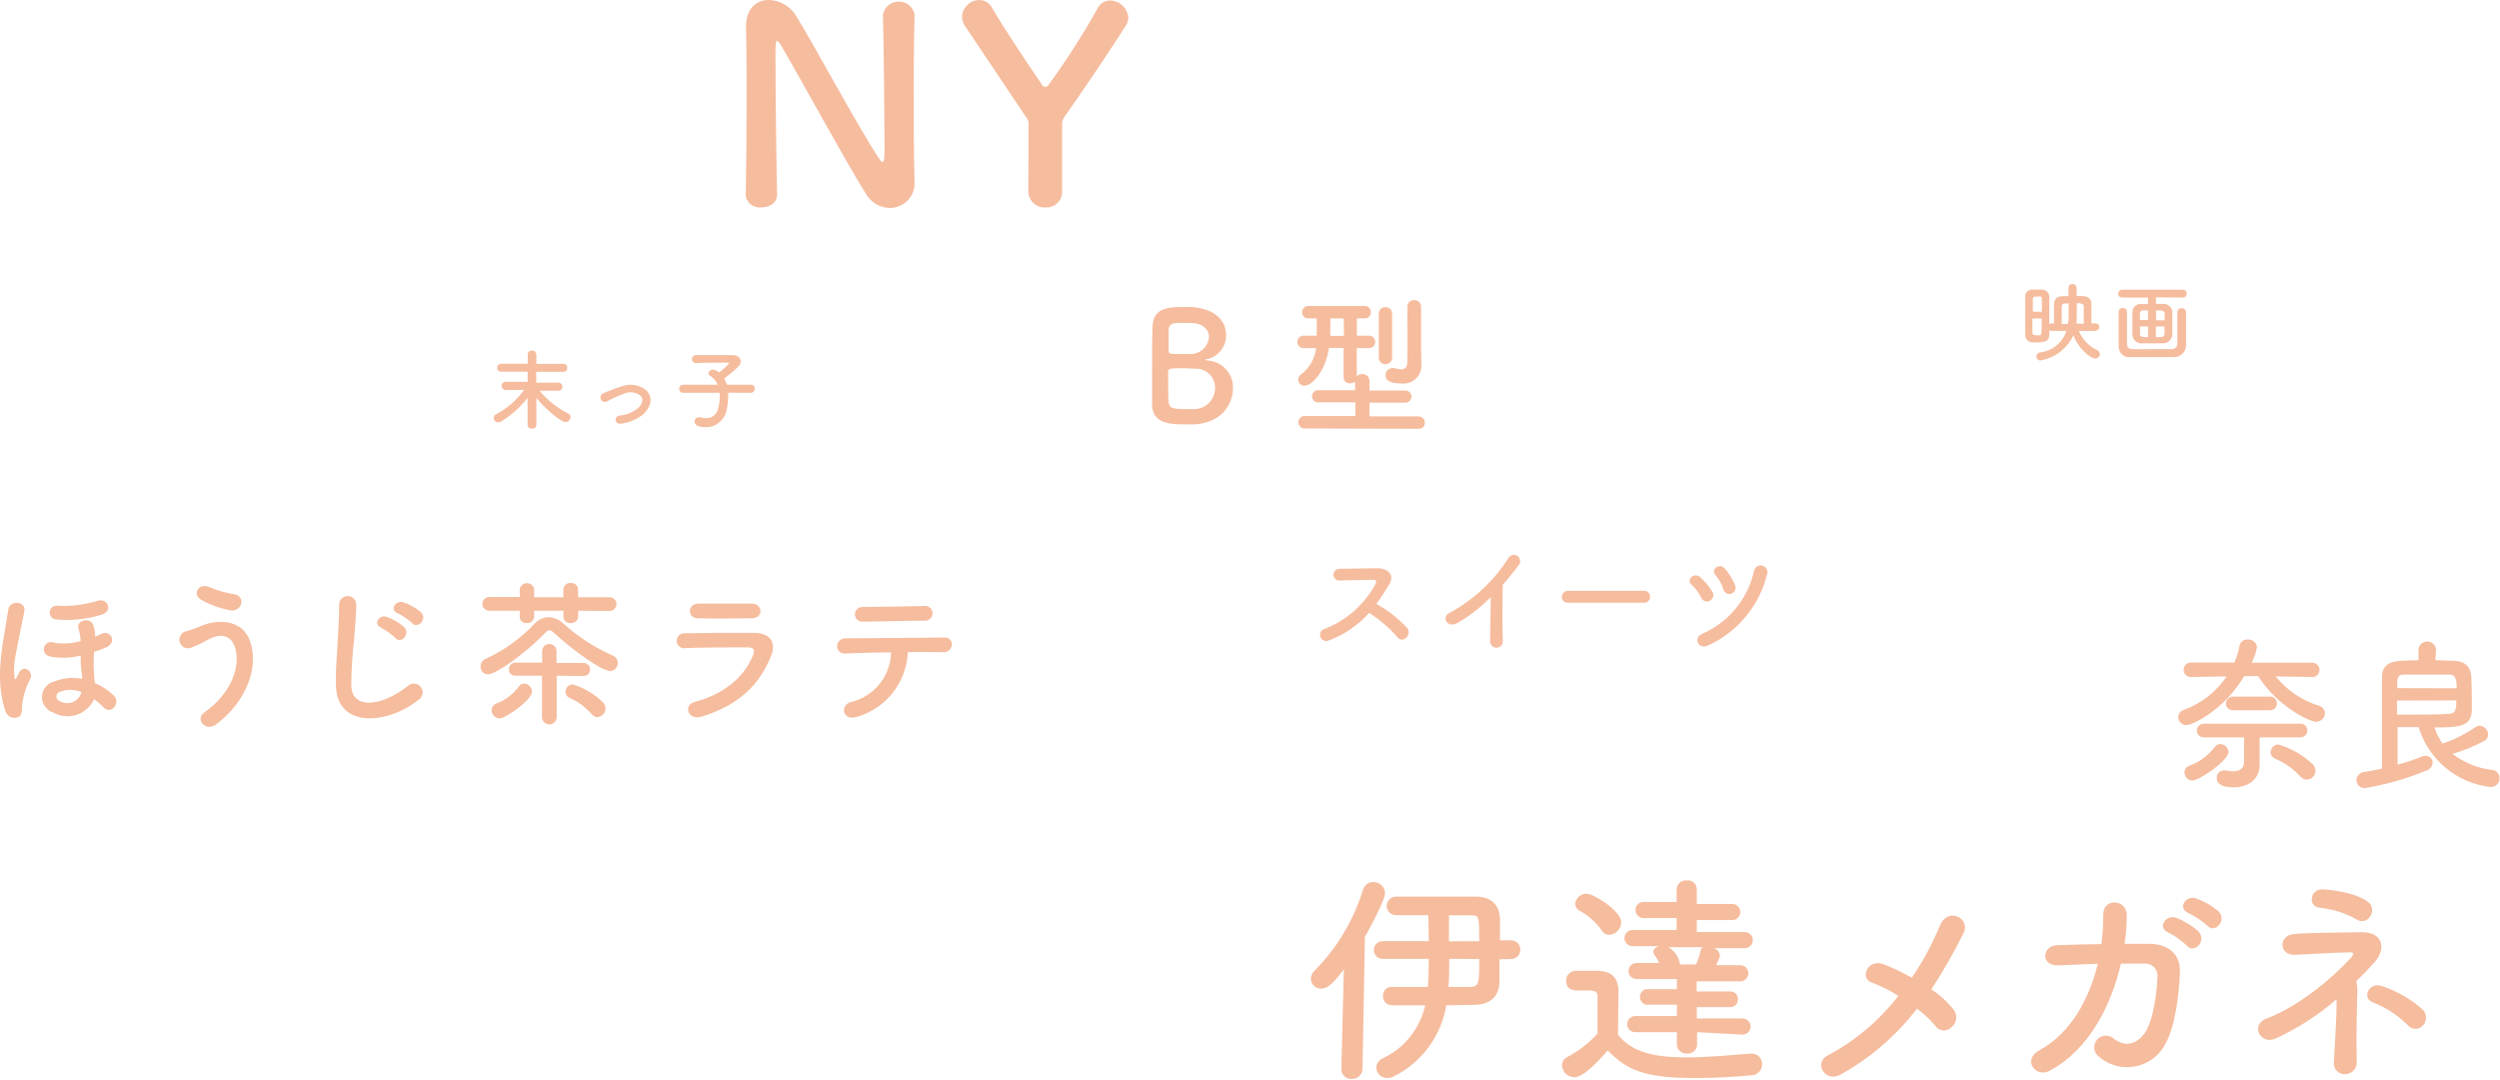
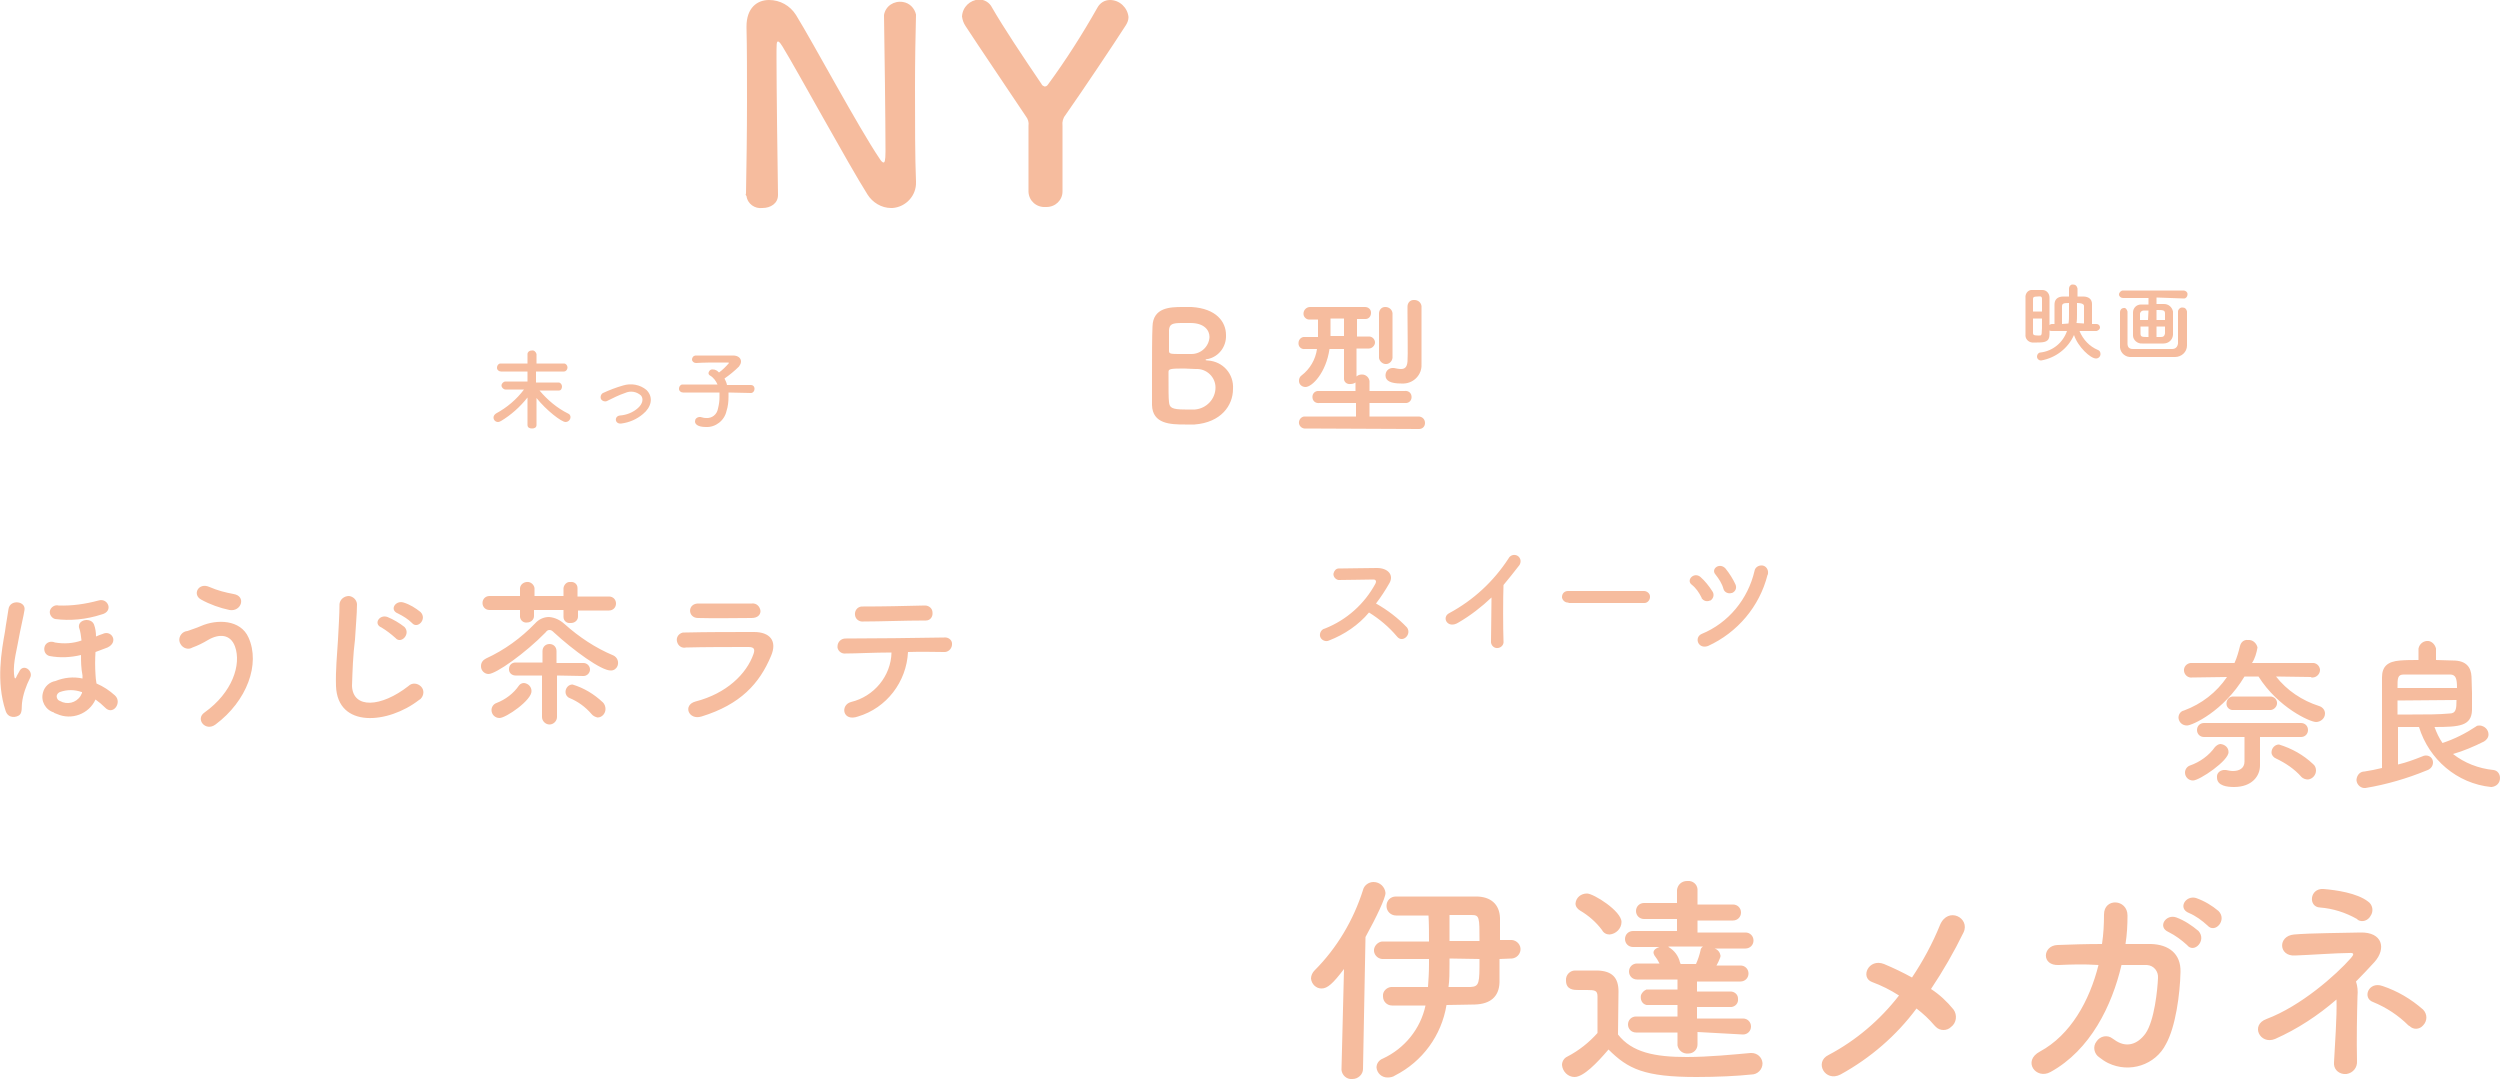
- <svg xmlns="http://www.w3.org/2000/svg" viewBox="0 0 309.75 133.78">
-   <path d="M164.72 79.35a.77.77 0 1 1-.48-1.45 12.13 12.13 0 0 0 6.27-5.57c.13-.25.07-.49-.25-.49-.95 0-3 .06-4.33.09a.73.73 0 0 1 0-1.45c1.1 0 3.29-.07 4.8-.07 1.35 0 2.11.85 1.53 1.87a25.18 25.18 0 0 1-1.66 2.54 15.36 15.36 0 0 1 3.83 3c.6.84-.53 2-1.23 1.12a15.67 15.67 0 0 0-3.5-3 12.57 12.57 0 0 1-4.98 3.41zm16.05-2.22c-1.37.84-2.15-.68-1.13-1.18a19.77 19.77 0 0 0 7.3-6.76.78.78 0 1 1 1.33.8c-.68.89-1.32 1.7-2 2.45-.05 1.52-.08 5.44 0 6.94a.79.79 0 1 1-1.57 0c0-1.19.07-3.63.09-5.38a21.67 21.67 0 0 1-4.02 3.13zm13.6-2.45a.72.72 0 0 1-.79-.72.76.76 0 0 1 .79-.76h9.39a.73.73 0 0 1 .77.75.72.72 0 0 1-.77.73zm16.5-.63a5.29 5.29 0 0 0-1.21-1.61c-.69-.58.3-1.63 1.11-.9a7.79 7.79 0 0 1 1.48 1.78.79.79 0 0 1-.3 1.11.76.76 0 0 1-1.08-.38zm0 4.53a11.09 11.09 0 0 0 6.54-7.83.84.84 0 1 1 1.61.45 13.2 13.2 0 0 1-7.35 8.8c-1.25.5-1.74-1-.77-1.42zm2.74-5.58a5.3 5.3 0 0 0-1-1.78c-.6-.67.52-1.57 1.22-.73a7.52 7.52 0 0 1 1.23 2 .8.8 0 0 1-.45 1.07.77.77 0 0 1-1-.56zM.66 88.08c-1.19-3.57-.49-7.35-.09-9.77.15-1 .31-1.84.46-2.79.2-1.24 2.17-1 2 .13-.14.8-.37 1.76-.55 2.72-.39 2.17-.86 3.73-.72 5.22.06.58.12.8.37.21a3 3 0 0 0 .23-.43c.51-1.15 1.88-.15 1.39.73a9.26 9.26 0 0 0-1 3.1c-.06.39.07 1.16-.28 1.51S1 89.12.66 88.08zm6 .22a2 2 0 0 1 .16-3.89 5.66 5.66 0 0 1 3.36-.29 2.73 2.73 0 0 0 0-.38C10 82.73 10 82 10 81.22a8.46 8.46 0 0 1-3.89.1.9.9 0 1 1 .62-1.68 7.42 7.42 0 0 0 3.27-.22 7.43 7.43 0 0 0-.3-1.64c-.17-1 1.51-1.29 1.84-.37a3.38 3.38 0 0 1 .24 1.47c.29-.12.56-.22.78-.34 1.09-.54 2.07 1 .6 1.67a14.92 14.92 0 0 1-1.5.56 16.45 16.45 0 0 0 0 2.78c0 .33.08.72.11 1.09a8 8 0 0 1 2.31 1.51c.94.88-.27 2.52-1.27 1.48a7.58 7.58 0 0 0-1.15-1 3.62 3.62 0 0 1-5.04 1.67zm.14-11.57a.86.86 0 1 1 .45-1.66 15 15 0 0 0 4.93-.65c1.17-.35 1.89 1.35.35 1.76a14.53 14.53 0 0 1-5.77.55zm3.27 9a3.65 3.65 0 0 0-2.68 0 .6.6 0 0 0 0 1.13 1.83 1.83 0 0 0 2.68-1zm15.25 2.55c3.49-2.46 4.57-5.92 3.77-8.19-.55-1.53-2-1.6-3.36-.8a13.15 13.15 0 0 1-1.9.9 1.07 1.07 0 1 1-.61-2c.51-.17 1.14-.39 1.68-.62 2-.88 4.87-.8 5.91 1.44 1.5 3.27-.16 7.9-4.07 10.78-1.29.91-2.58-.69-1.42-1.51zm-.42-14c-1.11-.62-.29-2.15 1.08-1.52a13.34 13.34 0 0 0 3 .86c1.6.27 1 2.25-.49 2a12.41 12.41 0 0 1-3.59-1.32zM41.64 85c-.08-2 .14-3.71.23-5.78.06-1.27.2-3.19.16-4.4a1.07 1.07 0 0 1 2.13 0c0 1.23-.17 3.09-.27 4.4a52.87 52.87 0 0 0-.35 5.78c.11 2.85 3.59 2.65 7 0a1.09 1.09 0 1 1 1.35 1.7c-3.82 3.05-10.07 3.61-10.25-1.7zm5.61-7.23c-1.08-.45-.23-1.7.74-1.33a7.35 7.35 0 0 1 2.11 1.25c.82.88-.41 2.17-1.11 1.35a7.22 7.22 0 0 0-1.74-1.24zM49.32 76c-1.09-.41-.29-1.7.71-1.36a6.75 6.75 0 0 1 2.13 1.19c.86.84-.36 2.17-1.08 1.37a7.21 7.21 0 0 0-1.76-1.2zm19.34 2.41c-.24-.22-.39-.31-.57-.31s-.31.09-.51.31c-2.46 2.56-6.12 5.14-7.07 5.14a.93.93 0 0 1-.94-1 1 1 0 0 1 .64-.92 19.83 19.83 0 0 0 6.06-4.36 2.38 2.38 0 0 1 1.73-.8 3 3 0 0 1 1.9.84 22.23 22.23 0 0 0 6.1 3.93 1 1 0 0 1-.34 1.9c-1.1 0-4.66-2.58-7-4.73zm3-2.74v.72a.85.85 0 0 1-.92.81.81.81 0 0 1-.9-.75v-.78h-3.63v.72a.85.85 0 0 1-.91.81.79.79 0 0 1-.88-.75v-.78h-3.78a.85.85 0 1 1 0-1.7h3.78V73a.91.91 0 0 1 1.79 0v1h3.62v-1a.83.83 0 0 1 .92-.76.81.81 0 0 1 .9.76v1h3.91a.85.85 0 1 1 0 1.7zM61.93 89a1 1 0 0 1-1-1 .91.91 0 0 1 .62-.84 6.15 6.15 0 0 0 2.8-2.15.75.75 0 0 1 .65-.31 1 1 0 0 1 .94 1c0 1.02-3.24 3.3-4.01 3.3zM69 83.72v5.13a.91.91 0 0 1-1.82 0v-5.13H63.9a.77.77 0 0 1-.82-.8.8.8 0 0 1 .84-.82h3.28v-1.42a.89.89 0 1 1 1.78 0v1.46h3.36a.81.81 0 0 1 0 1.62zm4.32 4.75a7.61 7.61 0 0 0-2.72-2 .82.82 0 0 1-.51-.74.93.93 0 0 1 .88-.94A9.21 9.21 0 0 1 74.72 87a1.16 1.16 0 0 1 .33.78 1.09 1.09 0 0 1-1 1.08.89.89 0 0 1-.7-.39zm13.6.34c-1.6.49-2.33-1.45-.76-1.86 3.85-1 6.33-3.4 7.21-5.88.19-.53.1-.84-.65-.86-2 0-5.63 0-7.72.09a.93.93 0 1 1-.06-1.83c2.53-.06 5.81-.08 8.47-.06 2 0 2.91 1.11 2.11 3-1.37 3.29-3.75 5.91-8.6 7.4zm6.21-12.2c-1.83 0-4.53.06-6.64 0-1.29 0-1.37-1.84.13-1.82h6.59a1 1 0 0 1 1.06.9c0 .47-.33.92-1.14.92zm13.18 12.18c-1.91.66-2.23-1.43-.86-1.8a6.48 6.48 0 0 0 5-6.16c-2.17 0-4.32.1-5.69.14a.89.89 0 0 1-1-.88 1 1 0 0 1 1.12-1c2.77 0 8.93-.08 12.11-.1a.86.86 0 0 1 1 .94 1 1 0 0 1-1.07.88c-1.08 0-2.68-.06-4.4 0a8.72 8.72 0 0 1-6.21 7.98zm8.43-11.89c-2.7 0-5.63.12-7.72.12a.92.92 0 1 1 0-1.82c2.46 0 5.06-.06 7.62-.12a.91.91 0 1 1 .08 1.82zM259.8 41h-2.13a4.53 4.53 0 0 0 2.27 2.38.53.53 0 0 1 .34.49.56.56 0 0 1-.56.55c-.68 0-2.25-1.43-2.71-2.89a5.55 5.55 0 0 1-4.12 3.13.48.48 0 0 1-.48-.49.51.51 0 0 1 .44-.5 3.93 3.93 0 0 0 3.29-2.67h-1.83a.51.51 0 0 1-.3-.08v.5c0 .92-.62 1-1.54 1h-.61a.91.91 0 0 1-.83-1v-4.54a.86.86 0 0 1 .81-1h1.29a.9.9 0 0 1 .88.9v3.4a.44.44 0 0 1 .29-.1h.29v-2.39c0-.48.26-1 1.12-1h.68v-1a.47.47 0 0 1 .48-.51.51.51 0 0 1 .53.5v1h.7c.72 0 1.12.4 1.13.91s0 1.08 0 1.71v.77h.54a.43.43 0 0 1 .44.44.42.42 0 0 1-.43.44zm-6.71-2.38v-1.56c0-.44-.29-.32-.56-.32-.48 0-.56.1-.56.33v1.55zm-1.17.84v1.77c0 .19.05.32.56.32h.25c.34 0 .34 0 .34-2.08zm4.41.66a6.52 6.52 0 0 0 .08-1.13v-1.4c-.71 0-.84.06-.86.41s0 .68 0 1.15v1zm1.95 0v-2.19c0-.19-.16-.37-.86-.37V39a9.77 9.77 0 0 1-.06 1.08zm8.95-3.28v.81h.93a1.09 1.09 0 0 1 1.1.93v2.89a1.15 1.15 0 0 1-1.16 1.07h-2.59a1.11 1.11 0 0 1-1.2-1.06v-2.81a1 1 0 0 1 1.14-1h.8v-.8h-3.19a.48.48 0 0 1-.51-.48.5.5 0 0 1 .51-.5h7.5a.46.46 0 0 1 .48.49.47.47 0 0 1-.48.49zm-3.59 1.79v3.94c0 .45.17.66.68.69s1.53 0 2.44 0h2.4c.43 0 .7-.24.72-.66s0-1.18 0-1.83v-2.1a.49.49 0 0 1 .53-.48.51.51 0 0 1 .55.5v4.13a1.47 1.47 0 0 1-1.53 1.43h-5.42a1.3 1.3 0 0 1-1.4-1.4v-4.2a.49.49 0 0 1 .5-.5.5.5 0 0 1 .53.49zm2.61-.18h-.54a.43.43 0 0 0-.47.43v.77h1zm0 2h-1v.89c0 .41.16.43 1 .43zm2.06-.77v-.78c0-.42-.27-.44-1.07-.44v1.22zm-.48 2.08c.28 0 .46-.1.47-.43s0-.52 0-.88h-1.08v1.32zM92.44 24c.06-3.48.1-7.57.1-11.46 0-3.38 0-6.59-.07-9.12v-.11C92.47 1 93.79 0 95.27 0a4.08 4.08 0 0 1 3.32 1.83c2.13 3.38 7.77 13.92 10.34 17.77.2.31.37.48.47.48s.24-.11.24-1.42c0-3.18-.1-13.73-.2-16.83a2 2 0 0 1 3.92-.07v.07c-.07 2.36-.1 5.64-.1 9 0 4.29 0 8.72.1 11.66v.07a3.06 3.06 0 0 1-3.08 3.21 3.46 3.46 0 0 1-2.91-1.69C105 20.35 98.69 8.79 96.86 5.71c-.13-.2-.37-.64-.54-.64s-.2.34-.2 1.89c0 3.52.1 13.49.2 17.07v.07c0 1.08-.94 1.59-1.92 1.59a1.75 1.75 0 0 1-2-1.63zm35.05-8.42a1.32 1.32 0 0 0-.34-1.11c-2.47-3.72-5.88-8.76-7.5-11.19a2.18 2.18 0 0 1-.41-1.18 2.18 2.18 0 0 1 2.13-2.1 1.84 1.84 0 0 1 1.62 1c1.42 2.47 3.79 6 6.16 9.49a.48.48 0 0 0 .4.28.45.45 0 0 0 .41-.24A96.21 96.21 0 0 0 136.07 1a1.68 1.68 0 0 1 1.52-.94 2.33 2.33 0 0 1 2.27 2.09 1.84 1.84 0 0 1-.3 1c-1.53 2.44-5.31 8.08-7.51 11.16a1.72 1.72 0 0 0-.4 1.32v8.17a1.93 1.93 0 0 1-2.06 1.9 2 2 0 0 1-2.13-2zm158.93 68.3l-4.35-.07a11.2 11.2 0 0 0 5.35 3.63 1 1 0 0 1 .76.93 1.11 1.11 0 0 1-1.13 1.06c-.72 0-4.71-1.82-7.15-5.66h-1.73c-2.58 4.33-6.5 6.07-7.13 6.07a1 1 0 0 1-1.05-1 .93.93 0 0 1 .7-.88 11 11 0 0 0 5.31-4.15l-4.35.07a.9.9 0 1 1 0-1.79h5.29a9.13 9.13 0 0 0 .66-2.11.93.93 0 0 1 1-.74 1.06 1.06 0 0 1 1.15.92 6.52 6.52 0 0 1-.66 1.95h7.41a.9.9 0 0 1 1 .88.91.91 0 0 1-1 .91zm-14.65 12.83a1 1 0 0 1-1-1 .89.89 0 0 1 .65-.86 6.82 6.82 0 0 0 3.12-2.32.88.88 0 0 1 .68-.35 1.07 1.07 0 0 1 1 1c0 1.05-3.63 3.53-4.45 3.53zm8.31-5.35v3.51c0 1.29-1 2.68-3.22 2.68-.8 0-2.09-.1-2.09-1.16a.87.87 0 0 1 .84-.93 1.36 1.36 0 0 1 .27 0 3.56 3.56 0 0 0 .86.11c.76 0 1.41-.29 1.41-1.17v-3.04h-5a.85.85 0 1 1 0-1.7h12a.85.85 0 0 1 0 1.7zM276.8 88a.83.83 0 0 1-.9-.82.85.85 0 0 1 .9-.87h4.67a.85.85 0 0 1 0 1.69zm8.39 8.28A9 9 0 0 0 282 94a.85.85 0 0 1-.56-.76 1 1 0 0 1 .95-1 10.6 10.6 0 0 1 4.24 2.42 1.15 1.15 0 0 1 .37.82 1.1 1.1 0 0 1-1 1.11 1 1 0 0 1-.81-.33zm16.68-14.48l2.13.07c1.65 0 2.26.84 2.32 2 0 .62.06 1.34.06 2.06v2.09c-.06 2-1.54 2.11-4.63 2.11a8 8 0 0 0 1 2 16.65 16.65 0 0 0 4.13-2.07.84.84 0 0 1 .47-.15 1.16 1.16 0 0 1 1.06 1.09.94.94 0 0 1-.57.84 21.38 21.38 0 0 1-3.84 1.57 10 10 0 0 0 5 2 1 1 0 0 1 .82 1 1.07 1.07 0 0 1-1.09 1.1 10.55 10.55 0 0 1-8.94-7.42h-2.61v4.65a21.67 21.67 0 0 0 3-1 1.42 1.42 0 0 1 .47-.1.87.87 0 0 1 .88.84 1.08 1.08 0 0 1-.8 1 34.8 34.8 0 0 1-7.56 2.16 1 1 0 0 1-1.09-1 1.07 1.07 0 0 1 1-1c.72-.11 1.44-.25 2.16-.41V83.99c0-1.37.71-2 2.23-2.11.72-.05 1.5-.07 2.3-.07V80.4a1.1 1.1 0 0 1 2.17 0zm-4.76 5v1.74h1.87c1.68 0 3.28 0 4.59-.1.8 0 .89-.58.89-1.66zm7.39-1.52c0-1.09-.11-1.68-.89-1.7h-5.68c-.78 0-.8.45-.8 1.68zm-137.93 34.83c-1.36 1.78-2.06 2.39-2.81 2.39a1.27 1.27 0 0 1-1.28-1.22 1.36 1.36 0 0 1 .45-1 24.51 24.51 0 0 0 6-10 1.33 1.33 0 0 1 1.28-1 1.45 1.45 0 0 1 1.47 1.37c0 .61-1.14 3-2.5 5.44l-.3 16.34a1.28 1.28 0 0 1-1.34 1.25 1.21 1.21 0 0 1-1.28-1.19v-.06zm19.28-1.25v2.92c-.09 1.78-1.2 2.66-3.06 2.72-1 0-2.22.06-3.53.06a12 12 0 0 1-6.39 8.75 1.8 1.8 0 0 1-.92.25 1.31 1.31 0 0 1-1.36-1.28 1.3 1.3 0 0 1 .78-1.14 9.52 9.52 0 0 0 5.28-6.58h-4.14a1.11 1.11 0 0 1-1.09-1.17 1.05 1.05 0 0 1 1.06-1.11h4.5c.08-.89.11-1.84.11-2.78v-.7h-5.81a1.1 1.1 0 0 1 0-2.19h5.81c0-1.08 0-2.2-.06-3.22h-4a1.15 1.15 0 0 1 0-2.3h9.89c1.81 0 2.89.92 3 2.67v2.75h1.48a1.16 1.16 0 0 1 0 2.31zm-6.22-.06v.78c0 .92 0 1.84-.11 2.7h2.72c1.11-.06 1.11-.47 1.11-3.45zm3.72-2.19c0-3 0-3.2-1-3.2h-2.75v3.22zm11.78 16.86a1.57 1.57 0 0 1-1.53-1.47 1.17 1.17 0 0 1 .69-1.05 13.57 13.57 0 0 0 3.73-2.89v-4.53c0-.73-.33-.81-1.28-.81h-1.08c-.53 0-1.53 0-1.53-1.19a1.19 1.19 0 0 1 1.17-1.25h2.7c1.77.06 2.61.84 2.61 2.62 0 1.61-.06 3.53-.06 5.3 1.75 2.23 4.61 2.81 8.48 2.81 2.78 0 5.8-.31 7.92-.47h.13a1.29 1.29 0 0 1 1.34 1.33 1.36 1.36 0 0 1-1.39 1.36c-1.72.17-4.28.34-6.84.34-6.47 0-8.5-1-10.92-3.42-1.34 1.57-3.06 3.32-4.14 3.32zm3.39-18.22a8.25 8.25 0 0 0-2.73-2.42 1 1 0 0 1-.55-.86 1.43 1.43 0 0 1 1.42-1.25c.83 0 4.3 2.14 4.3 3.55a1.62 1.62 0 0 1-1.5 1.56 1.1 1.1 0 0 1-.94-.58zm11.83 12.64v1.56a1.11 1.11 0 0 1-1.22 1.08 1.15 1.15 0 0 1-1.28-1.08v-1.56h-5.16a1 1 0 0 1 0-2h5.16v-1.41h-3.86a1 1 0 0 1 0-1.92h3.86v-1.25h-5a1 1 0 1 1 0-2h2.81a5.82 5.82 0 0 0-.59-1 .84.84 0 0 1-.14-.39c0-.33.31-.58.73-.69h-3.31a1 1 0 0 1 0-2h5.47v-1.48h-4.11a1 1 0 0 1 0-2h4.11v-1.59a1.15 1.15 0 0 1 1.28-1.08 1.11 1.11 0 0 1 1.22 1.08V112h4.39a1 1 0 0 1 0 2h-4.39v1.48h5.94a1 1 0 0 1 0 2h-3.83a1.06 1.06 0 0 1 .75.89.54.54 0 0 1-.06.3c-.11.28-.25.59-.41.92h3a1 1 0 0 1 0 2h-5.41v1.25h4.16a.9.9 0 0 1 .95.94.92.92 0 0 1-.95 1h-4.14v1.41h5.67a1 1 0 0 1 0 2zm-3.55-10.53a3 3 0 0 1 1.41 1.94.51.51 0 0 1 .06.2h1.95a6.82 6.82 0 0 0 .55-1.67.63.63 0 0 1 .31-.47zm21.28 15.81c-1.92 1-3.31-1.53-1.5-2.42a27 27 0 0 0 8.72-7.36 17.52 17.52 0 0 0-3.33-1.67c-1.5-.53-.45-3 1.5-2.25a26 26 0 0 1 3.5 1.67 35.77 35.77 0 0 0 3.5-6.5c1-2.34 3.81-.84 2.92.94a64.25 64.25 0 0 1-4 7 12 12 0 0 1 2.78 2.53 1.58 1.58 0 0 1-.31 2.19 1.3 1.3 0 0 1-2-.22 13 13 0 0 0-2.25-2.11 30.62 30.62 0 0 1-9.53 8.2zm27.06-13.56c-2.22.11-2.06-2.42-.2-2.5 1.59-.06 3.53-.11 5.53-.14a27.39 27.39 0 0 0 .23-3.67c0-2.11 2.94-1.89 2.91.11a23.87 23.87 0 0 1-.27 3.53h3.19c2.17.06 3.72 1.2 3.67 3.45-.08 2.8-.61 6.83-1.78 8.91a5.33 5.33 0 0 1-8.2 1.67 1.45 1.45 0 1 1 1.78-2.28c1.5 1.14 2.92.64 3.89-.77 1.09-1.62 1.5-5.45 1.53-6.9a1.49 1.49 0 0 0-1.53-1.63h-3c-1.16 5-3.83 10.55-8.78 13.25-1.78 1-3.53-1.34-1.3-2.53 3.8-2.06 6.14-6.28 7.22-10.7-1.78.06-3.5.14-4.89.2zm13.61-4.08c-1.41-.59-.3-2.28 1-1.81a8.82 8.82 0 0 1 2.75 1.69c1.08 1.17-.53 2.84-1.45 1.75a9.72 9.72 0 0 0-2.3-1.63zm2.53-2.39c-1.41-.56-.41-2.26.89-1.84a9 9 0 0 1 2.81 1.61c1.11 1.11-.45 2.84-1.39 1.78a9.94 9.94 0 0 0-2.31-1.55zm20.89 10.3c-.05 2.06-.13 5.48-.05 8.06a1.45 1.45 0 0 1-1.36 1.59 1.34 1.34 0 0 1-1.48-1.45c.12-2.5.37-5.56.34-7.83a31.78 31.78 0 0 1-7.62 4.89c-1.84.77-3.12-1.73-1.06-2.5 4.28-1.62 8.61-5.45 10.48-7.56.36-.42.41-.67-.23-.64-1.47 0-4.91.22-6.69.3-2.06.12-2.14-2.41-.14-2.58s6.17-.17 8.25-.22c2.72-.09 3.22 2 1.75 3.67a45.9 45.9 0 0 1-2.3 2.41 6.35 6.35 0 0 1 .11 1.86zm-.08-9.53a11.76 11.76 0 0 0-4.56-1.44c-1.47-.09-1.3-2.39.45-2.28 1.53.11 4.14.5 5.5 1.53a1.28 1.28 0 0 1 .31 1.8 1.16 1.16 0 0 1-1.7.39zm6.42 13.17a13 13 0 0 0-4.39-2.89c-1.39-.47-.56-2.61 1.17-2a14.59 14.59 0 0 1 5 2.89 1.41 1.41 0 0 1 0 2 1.2 1.2 0 0 1-1.78 0zm-150.45-74.5h-1.2c-1.82 0-4-.08-4.06-2.43v-3.72c0-2.29 0-4.84.06-6 .06-2.35 2.14-2.39 3.74-2.39h1.09c3.12.21 4.28 1.86 4.28 3.44a3 3 0 0 1-2.25 3c-.19 0-.3.08-.3.11s.07.06.28.08a3.33 3.33 0 0 1 3.12 3.51c-.04 2.05-1.51 4.21-4.76 4.4zm2.55-4.58a2.36 2.36 0 0 0-2.47-2.32c-.47 0-1-.06-1.43-.06-1.75 0-1.92.06-1.92.43 0 2.35 0 3.21.06 3.72.09.7.28.92 2 .92h1.26a2.62 2.62 0 0 0 2.5-2.69zm-4.13-8c-1.2 0-1.58.15-1.63.86v2.61c0 .39.26.39 1.5.39h1.28a2.26 2.26 0 0 0 2.22-2.13c0-.88-.7-1.71-2.35-1.71zm15.35 13.09a.78.78 0 1 1 0-1.54H168v-1.7h-4.5a.76.76 0 1 1 0-1.5h4.47V47.3a1 1 0 0 1-.6.19.74.74 0 0 1-.83-.71v-3.67h-1.82c-.44 3-2.16 4.68-3 4.68a.77.77 0 0 1-.82-.75.79.79 0 0 1 .32-.62 4.75 4.75 0 0 0 1.91-3.29h-1.5a.76.76 0 0 1-.83-.77.78.78 0 0 1 .83-.77h1.58v-2.14h-1a.77.77 0 0 1-.83-.75.79.79 0 0 1 .85-.79h6.93a.73.73 0 0 1 .75.77.72.72 0 0 1-.73.77h-1v2.14h1.51a.77.77 0 0 1 0 1.54h-1.52v3.48a1 1 0 0 1 .68-.27.86.86 0 0 1 .9.89v1.16h4.32a.76.76 0 1 1 0 1.5h-4.32v1.7h6.05a.8.8 0 0 1 .82.8.74.74 0 0 1-.82.74zm4.73-13.64h-1.67v2.16h1.69zm4.34-.58a.77.77 0 0 1 .81-.81.79.79 0 0 1 .84.81v5.52a.83.83 0 0 1-1.65 0zm5.29 6.33a2.24 2.24 0 0 1-2.53 2.31c-1.22 0-1.92-.28-1.92-1a.85.85 0 0 1 .81-.9 1.09 1.09 0 0 1 .25 0 3.89 3.89 0 0 0 .86.15c.43 0 .77-.19.79-.94s0-3.95 0-5.83V38a.78.78 0 0 1 .84-.81.8.8 0 0 1 .85.81v5.12zm-110.8 7.37v-3.28a11.87 11.87 0 0 1-3.29 2.94.73.73 0 0 1-.36.1.58.58 0 0 1-.56-.53.56.56 0 0 1 .33-.49 9.9 9.9 0 0 0 3.45-3h-2.29a.5.5 0 0 1 0-1h2.73v-1.25h-3.29a.46.46 0 0 1-.48-.49.47.47 0 0 1 .48-.5h3.3v-1.18a.46.46 0 0 1 .52-.44.49.49 0 0 1 .55.45v1.18h3.38a.46.46 0 0 1 .44.5.45.45 0 0 1-.44.49h-3.4v1.34h2.79a.47.47 0 0 1 .45.5.45.45 0 0 1-.44.5h-2.38a10.87 10.87 0 0 0 3.54 2.82.53.53 0 0 1 .31.45.66.66 0 0 1-.64.62c-.51 0-2.33-1.44-3.61-3v3.38c0 .29-.27.43-.55.43s-.53-.14-.53-.42zM77 52.49c-.85.13-.94-.9-.2-1a4.23 4.23 0 0 0 2.26-.9c.65-.57.68-1.16.36-1.53a1.94 1.94 0 0 0-2-.31 16.26 16.26 0 0 0-2.21 1 .53.53 0 1 1-.47-1 20.81 20.81 0 0 1 2.48-.93 3.06 3.06 0 0 1 2.9.55c.9.94.54 2.14-.44 3A5.49 5.49 0 0 1 77 52.49zm13.25-3.83a3.14 3.14 0 0 1 0 .54 7.52 7.52 0 0 1-.22 1.73 2.58 2.58 0 0 1-2.56 2c-1.08 0-1.38-.35-1.38-.7a.51.51 0 0 1 .5-.53h.21a2.2 2.2 0 0 0 .69.11A1.46 1.46 0 0 0 89 50.65a5.27 5.27 0 0 0 .21-1.43 4.8 4.8 0 0 0 0-.55h-4.54a.47.47 0 0 1-.49-.49.48.48 0 0 1 .5-.51h4.28a2.31 2.31 0 0 0-.93-1.1.34.34 0 0 1-.21-.31.53.53 0 0 1 .57-.46.83.83 0 0 1 .29.06 2.85 2.85 0 0 1 .45.29A7.45 7.45 0 0 0 90.39 45s0-.07-.18-.07h-.94c-.93 0-2 0-3 .06a.48.48 0 0 1-.5-.48.49.49 0 0 1 .53-.51h4.51c.66 0 1 .36 1 .75a.9.9 0 0 1-.26.63 14.91 14.91 0 0 1-1.79 1.51 4 4 0 0 1 .34.78h3a.44.44 0 0 1 .44.49.47.47 0 0 1-.45.51z" fill="#f6bc9e" data-name="レイヤー 2" />
+ <svg xmlns="http://www.w3.org/2000/svg" viewBox="0 0 500 215.7">
+   <path d="M265.8 128.1c-.6.3-1.4 0-1.7-.6-.3-.6 0-1.4.6-1.7.1 0 .2-.1.3-.1 4.3-1.7 7.9-4.9 10.1-9 .2-.4.1-.8-.4-.8-1.5 0-4.8.1-7 .1-.6-.1-1.1-.7-1-1.3.1-.5.5-1 1-1 1.8 0 5.3-.1 7.7-.1 2.2 0 3.4 1.4 2.5 3-.8 1.4-1.7 2.8-2.7 4.1 2.3 1.3 4.4 2.9 6.2 4.8 1 1.4-.9 3.2-2 1.8-1.6-1.9-3.5-3.5-5.6-4.8-2.1 2.5-4.9 4.4-8 5.6zm25.9-3.6c-2.2 1.4-3.5-1.1-1.8-1.9 4.8-2.6 8.8-6.3 11.8-10.9.3-.6 1-.9 1.7-.6.6.3.9 1 .6 1.7 0 .1-.1.1-.1.2-1.1 1.4-2.1 2.7-3.2 4-.1 2.5-.1 8.8 0 11.2.1.7-.4 1.3-1.1 1.4-.7.1-1.3-.4-1.4-1.1v-.3c0-1.9.1-5.9.1-8.7-2 1.9-4.2 3.6-6.6 5zm22-4c-.6.1-1.2-.4-1.3-1v-.1c0-.7.5-1.2 1.2-1.2h15.2c.6 0 1.2.5 1.2 1.1v.1c0 .6-.5 1.2-1.1 1.2h-15.2zm26.6-1c-.5-1-1.1-1.9-2-2.6-1.1-.9.5-2.6 1.8-1.5.9.8 1.7 1.8 2.4 2.9.4.6.2 1.4-.4 1.8h-.1c-.6.3-1.3.1-1.7-.5.1 0 0 0 0-.1zm0 7.3c5.4-2.2 9.3-7 10.6-12.6.1-.7.8-1.2 1.6-1.1.7.1 1.2.8 1.1 1.6 0 .1 0 .2-.1.3-1.6 6.3-6 11.5-11.9 14.2-2 .7-2.8-1.7-1.3-2.4zm4.4-9c-.3-1.1-.9-2-1.6-2.9-1-1.1.8-2.5 2-1.2.8 1 1.5 2.1 2 3.2.3.7 0 1.4-.7 1.7h-.1c-.6.2-1.4-.1-1.6-.8.1.1 0 .1 0 0zM1.1 142.1c-1.9-5.8-.8-11.9-.1-15.8.2-1.6.5-3 .7-4.5.3-2 3.5-1.6 3.2.2-.2 1.3-.6 2.8-.9 4.4-.6 3.5-1.4 6-1.2 8.4.1.9.2 1.3.6.3.1-.2.3-.5.4-.7.8-1.9 3-.2 2.2 1.2-.8 1.6-1.4 3.3-1.6 5-.1.6.1 1.9-.5 2.4s-2.3.8-2.8-.9zm9.7.4c-1.7-.5-2.7-2.3-2.2-4 .3-1.2 1.3-2.1 2.5-2.3 1.7-.7 3.6-.9 5.4-.5v-.6c-.3-1.6-.3-2.8-.3-4.1-2.1.5-4.2.6-6.3.2-.8-.2-1.2-1-1-1.8.2-.8 1-1.2 1.8-1 .1 0 .2.1.3.1 1.8.3 3.6.2 5.3-.4-.1-.9-.2-1.8-.5-2.6-.3-1.6 2.4-2.1 3-.6.3.8.4 1.6.4 2.4.5-.2.9-.4 1.3-.5 1.8-.9 3.3 1.6 1 2.7l-2.4.9c-.1 1.5-.1 3 0 4.5 0 .5.1 1.2.2 1.8 1.4.6 2.6 1.4 3.7 2.4 1.5 1.4-.4 4.1-2 2.4-.6-.6-1.2-1.1-1.9-1.6-1.3 2.9-4.8 4.2-7.7 2.9-.5-.2-.6-.2-.6-.3zm.2-18.7c-.7-.2-1.2-1-1-1.7.2-.7 1-1.2 1.7-1 2.7.1 5.4-.3 8-1 1.9-.6 3.1 2.2.6 2.8-3.1 1-6.3 1.3-9.3.9zm5.3 14.6c-1.4-.5-2.9-.5-4.3 0-.5.2-.8.7-.6 1.2.1.3.3.5.6.6 1.4.8 3.2.4 4.1-1l.3-.6v-.2zm24.6 4.1c5.6-4 7.4-9.6 6.1-13.2-.9-2.5-3.2-2.6-5.4-1.3-1 .6-2 1.1-3.1 1.5-.8.5-1.9.2-2.4-.7-.5-.8-.2-1.9.7-2.4.2-.1.5-.2.7-.2.8-.3 1.8-.6 2.7-1 3.2-1.4 7.9-1.3 9.5 2.3 2.4 5.3-.3 12.7-6.6 17.4-2 1.5-4.1-1.1-2.2-2.4zm-.7-22.6c-1.8-1-.5-3.5 1.7-2.5 1.6.7 3.2 1.1 4.8 1.4 2.6.4 1.6 3.6-.8 3.2-1.9-.4-3.9-1.1-5.7-2.1zm27 17.3c-.1-3.2.2-6 .4-9.3.1-2 .3-5.1.3-7.1.1-.9.9-1.6 1.9-1.6.8.1 1.5.7 1.6 1.6 0 2-.3 5-.4 7.1-.4 3.1-.5 6.2-.6 9.3.2 4.6 5.8 4.3 11.3 0 .7-.7 1.8-.6 2.5.1s.6 1.8-.1 2.5c-.1.1-.2.1-.3.2-6.2 4.8-16.3 5.7-16.6-2.8zm9.1-11.7c-1.7-.7-.4-2.7 1.2-2.1 1.2.5 2.4 1.2 3.4 2 1.3 1.4-.7 3.5-1.8 2.2-.9-.8-1.8-1.5-2.8-2.1zm3.3-2.8c-1.8-.7-.5-2.7 1.1-2.2 1.3.4 2.4 1.1 3.4 1.9 1.4 1.4-.6 3.5-1.7 2.2-.8-.8-1.8-1.4-2.8-1.9zm31.2 3.8c-.4-.4-.6-.5-.9-.5-.3 0-.5.1-.8.5-4 4.1-9.9 8.3-11.4 8.3-.8 0-1.5-.7-1.5-1.5v-.1c0-.7.4-1.2 1-1.5 3.7-1.7 7-4.1 9.8-7 .7-.8 1.7-1.3 2.8-1.3 1.2.1 2.2.6 3.1 1.4 2.9 2.6 6.2 4.8 9.8 6.3.8.4 1.1 1.3.8 2.1-.2.5-.7.9-1.3.9-1.9.1-7.6-4.1-11.4-7.6zm4.8-4.4v1.2c0 .8-.7 1.3-1.4 1.3h-.1c-.7.1-1.4-.4-1.4-1.2V122h-5.9v1.2c0 .8-.7 1.3-1.4 1.3-.7.1-1.3-.4-1.4-1.1V122h-6.1c-.8 0-1.4-.6-1.4-1.4 0-.8.6-1.4 1.4-1.4h6.1v-1.6c.1-.8.9-1.3 1.7-1.2.6.1 1.1.6 1.2 1.2v1.6h5.8v-1.6c.1-.7.7-1.3 1.4-1.2.7-.1 1.4.4 1.4 1.2v1.7h6.3c.8 0 1.4.6 1.4 1.4 0 .8-.6 1.4-1.4 1.4h-6.2zm-15.7 21.5c-.9 0-1.6-.7-1.6-1.6 0-.6.4-1.2 1-1.4 1.8-.7 3.4-1.9 4.5-3.5.2-.3.6-.5 1-.5.9.1 1.5.8 1.5 1.6.1 1.8-5.1 5.4-6.4 5.4zm11.5-8.5v8.3c0 .8-.7 1.5-1.5 1.5s-1.5-.7-1.5-1.5v-8.3h-5.3c-.7 0-1.3-.5-1.3-1.2v-.1c0-.7.5-1.3 1.3-1.3h5.4v-2.3c0-.8.6-1.4 1.4-1.4.8 0 1.4.6 1.4 1.4v2.4h5.4c.7 0 1.3.6 1.3 1.3s-.6 1.3-1.3 1.3l-5.3-.1zm6.9 7.7c-1.2-1.4-2.7-2.5-4.4-3.2-.5-.2-.8-.7-.8-1.2 0-.8.6-1.5 1.4-1.5 2.3.7 4.3 1.9 6.1 3.6.3.3.5.8.5 1.3 0 .9-.7 1.7-1.6 1.7-.4-.1-.9-.3-1.2-.7zm22 .5c-2.6.8-3.8-2.3-1.2-3 6.2-1.6 10.2-5.5 11.6-9.5.3-.9.2-1.4-1-1.4-3.2 0-9.1 0-12.5.1-.8.2-1.6-.3-1.8-1.2-.2-.8.3-1.6 1.2-1.8h.5c4.1-.1 9.4-.1 13.7-.1 3.2 0 4.7 1.8 3.4 4.8-2.3 5.5-6.1 9.7-13.9 12.1zm10-19.7c-3 0-7.3.1-10.7 0-2.1 0-2.2-3 .2-2.9h10.6c.9-.1 1.6.6 1.7 1.5 0 .7-.5 1.4-1.8 1.4zm21.3 19.7c-3.1 1.1-3.6-2.3-1.4-2.9 4.6-1.1 8-5.2 8.1-9.9-3.5 0-7 .2-9.2.2-.8.1-1.5-.5-1.6-1.2v-.2c0-.9.7-1.6 1.6-1.6h.2c4.5 0 14.4-.1 19.5-.2.8-.1 1.5.4 1.6 1.1v.4c-.1.9-.9 1.5-1.7 1.4-1.7 0-4.3-.1-7.1 0-.3 6-4.3 11.2-10 12.9zm13.6-19.2c-4.4 0-9.1.2-12.5.2-.8.1-1.6-.4-1.7-1.3-.1-.8.4-1.6 1.3-1.7h.4c4 0 8.2-.1 12.3-.2.8 0 1.5.6 1.5 1.4.1.9-.5 1.6-1.3 1.6zm234.1-57.9h-3.4c.7 1.7 2 3.1 3.7 3.8.3.1.5.4.5.8 0 .5-.4.9-.9.9-1.1 0-3.6-2.3-4.4-4.7-1.2 2.7-3.7 4.6-6.6 5.1-.4 0-.8-.3-.8-.8 0-.4.3-.8.7-.8 2.5-.3 4.5-2 5.3-4.3h-3c-.2 0-.3 0-.5-.1v.8c0 1.5-1 1.6-2.5 1.6h-1c-.8-.1-1.4-.8-1.3-1.6v-7.3c-.1-.8.4-1.5 1.1-1.6h2.3c.8 0 1.4.7 1.4 1.5V65c.1-.1.3-.2.5-.2h.5v-3.9c0-.8.4-1.6 1.8-1.6h1.1v-1.6c0-.4.3-.8.7-.8h.1c.5 0 .8.3.9.8v1.6h1.1c1.2 0 1.8.6 1.8 1.5v4h.9c.4 0 .7.3.7.7 0 .3-.3.6-.7.7 0-.1 0-.1 0 0zm-10.9-3.9v-2.5c0-.7-.5-.5-.9-.5-.8 0-.9.2-.9.5v2.5h1.8zm-1.8 1.4v2.9c0 .3.1.5.9.5h.4c.5 0 .5 0 .5-3.4h-1.8zm7.1 1c.1-.6.1-1.2.1-1.8v-2.3c-1.1 0-1.4.1-1.4.7v3.5l1.3-.1zm3.1 0v-3.5c0-.3-.3-.6-1.4-.6v2.3c0 .6 0 1.2-.1 1.7l1.5.1zm14.5-5.2v1.3h1.5c.9 0 1.6.6 1.8 1.5V67c-.1 1-.9 1.7-1.9 1.7h-4.2c-1 .1-1.9-.7-1.9-1.6v-4.6c0-.9.7-1.6 1.6-1.6h1.5v-1.3h-5.1c-.4 0-.8-.3-.8-.7 0-.4.4-.8.8-.8h12.1c.4 0 .8.3.8.7v.1c0 .4-.3.8-.7.8l-5.5-.2zm-5.8 2.8v6.4c0 .7.3 1.1 1.1 1.1h7.8c.7 0 1.1-.4 1.2-1.1v-6.4c0-.4.4-.8.8-.8h.1c.5 0 .8.3.9.8v6.8c0 1.3-1.1 2.3-2.4 2.3h-8.7c-1.2.1-2.2-.8-2.3-1.9v-7.1c0-.4.3-.8.8-.8.3-.1.6.3.7.7zm4.2-.2h-.9c-.4 0-.7.2-.8.6V64h1.6l.1-1.9zm0 3.2h-1.6v1.4c0 .7.3.7 1.6.7v-2.1zM433 64v-1.3c0-.7-.4-.7-1.7-.7v2h1.7zm-.8 3.4c.5 0 .7-.2.8-.7v-1.4h-1.7v2.1h.9zm-283-28.7c.1-5.6.2-12.2.2-18.5 0-5.5 0-10.6-.1-14.7v-.2c0-3.7 2.1-5.3 4.5-5.3 2.2 0 4.2 1.1 5.4 3 3.4 5.5 12.5 22.5 16.7 28.7.3.5.6.8.8.8s.4-.2.4-2.3c0-5.1-.2-22.2-.3-27.2.3-1.8 2-2.9 3.8-2.6 1.3.2 2.3 1.2 2.6 2.5V3c-.1 3.8-.2 9.1-.2 14.5 0 6.9 0 14.1.2 18.8v.1c.1 2.7-2 5-4.7 5.2h-.3c-1.9 0-3.7-1.1-4.7-2.7-3.8-6-14-24.7-17-29.6-.2-.3-.6-1-.9-1-.3 0-.3.5-.3 3.1 0 5.7.2 21.8.3 27.5v.1c0 1.7-1.5 2.6-3.1 2.6-1.5.2-3-.8-3.2-2.4-.2-.2-.2-.3-.1-.5zm56.5-13.6c.1-.6-.1-1.3-.5-1.8-4-6-9.5-14.1-12.1-18.1-.4-.6-.6-1.2-.7-1.9.1-1.9 1.6-3.3 3.4-3.4 1.1 0 2.1.6 2.6 1.6 2.3 4 6.1 9.7 9.9 15.3.1.3.4.4.6.5.3 0 .5-.1.7-.4 3.6-4.9 6.9-10.1 9.9-15.4.5-.9 1.4-1.5 2.5-1.5 1.9 0 3.5 1.5 3.7 3.4 0 .6-.2 1.1-.5 1.6-2.5 3.9-8.6 13-12.1 18-.5.6-.7 1.4-.6 2.1v13.2c0 1.7-1.4 3.1-3.2 3.1h-.2c-1.8.1-3.3-1.2-3.4-3V25.1zm256.5 110.3l-7-.1c2.2 2.8 5.2 4.8 8.6 5.9.7.2 1.2.8 1.2 1.5 0 1-.9 1.7-1.8 1.7-1.2 0-7.6-2.9-11.5-9.1h-2.8c-4.2 7-10.5 9.8-11.5 9.8-.9 0-1.6-.6-1.7-1.5v-.1c0-.7.5-1.3 1.1-1.4 3.5-1.3 6.5-3.6 8.6-6.7l-7 .1c-.8.1-1.5-.5-1.6-1.3-.1-.8.5-1.5 1.3-1.6h8.8c.5-1.1.8-2.2 1.1-3.4.2-.8.8-1.3 1.6-1.2.9-.1 1.7.6 1.9 1.5-.2 1.1-.5 2.2-1.1 3.1h12c.8-.1 1.5.5 1.6 1.3v.1c0 .8-.7 1.5-1.5 1.5h-.2l-.1-.1zm-23.6 20.7c-.9 0-1.6-.7-1.6-1.6 0-.6.4-1.2 1-1.4 2-.7 3.8-2 5-3.7.3-.3.7-.6 1.1-.6.9.1 1.6.7 1.6 1.6.1 1.7-5.8 5.7-7.1 5.7zm13.4-8.7v5.7c0 2.1-1.6 4.3-5.2 4.3-1.3 0-3.4-.2-3.4-1.9-.1-.8.5-1.4 1.3-1.5h.5c.5.1.9.2 1.4.2 1.2 0 2.3-.5 2.3-1.9v-4.9h-8.1c-.8 0-1.4-.6-1.4-1.4 0-.8.6-1.4 1.4-1.4h19.4c.8 0 1.4.6 1.4 1.4 0 .8-.6 1.4-1.4 1.4H452zm-5.3-5.4c-.7.1-1.4-.5-1.4-1.2v-.1c0-.8.6-1.4 1.3-1.4h7.6c.8.1 1.3.8 1.2 1.5-.1.6-.6 1.1-1.2 1.2h-7.5zm13.6 13.4c-1.4-1.6-3.2-2.8-5.1-3.7-.5-.2-.9-.7-.9-1.2 0-.9.7-1.6 1.5-1.6 2.6.8 4.9 2.1 6.8 3.9.4.3.6.8.6 1.3 0 .9-.7 1.7-1.6 1.8-.5 0-1-.2-1.3-.5zm26.9-23.4l3.4.1c2.7 0 3.6 1.4 3.7 3.2 0 1 .1 2.2.1 3.3v3.4c-.1 3.2-2.5 3.4-7.5 3.4.4 1.1.9 2.2 1.6 3.2 2.4-.8 4.6-1.9 6.7-3.3.2-.2.5-.2.8-.2.9.1 1.7.8 1.7 1.8 0 .6-.4 1.1-.9 1.4-2 1-4.1 1.9-6.2 2.5 2.3 1.8 5.1 2.9 8.1 3.2.8.1 1.3.8 1.3 1.6 0 1-.7 1.7-1.7 1.8h-.1c-6.8-.7-12.4-5.5-14.4-12h-4.2v7.5c1.7-.4 3.3-1 4.8-1.6.2-.1.5-.2.8-.2.8 0 1.4.6 1.4 1.4 0 .8-.6 1.4-1.3 1.6-3.9 1.6-8 2.8-12.2 3.5-.9.1-1.7-.6-1.8-1.5v-.2c.1-.9.7-1.6 1.6-1.6 1.2-.2 2.3-.4 3.5-.7v-18.1c0-2.2 1.1-3.2 3.6-3.4 1.2-.1 2.4-.1 3.7-.1v-2.3c.2-1 1.1-1.6 2-1.5.7.1 1.3.7 1.5 1.5v2.3zm-7.7 8.1v2.8h3c2.7 0 5.3 0 7.4-.2 1.3 0 1.4-.9 1.4-2.7l-11.8.1zm11.9-2.5c0-1.8-.2-2.7-1.4-2.7h-9.2c-1.3 0-1.3.7-1.3 2.7h11.9zm-222.6 56.2c-2.2 2.9-3.3 3.9-4.5 3.9-1.1 0-2-.9-2.1-2 0-.6.3-1.2.7-1.6 4.5-4.5 7.8-10.1 9.7-16.1.2-.9 1.1-1.6 2.1-1.6 1.3 0 2.3 1 2.4 2.2 0 1-1.8 4.8-4 8.8l-.5 26.4c0 1.1-1 2-2.1 2h-.1c-1.1.1-2-.8-2.1-1.8v-.2l.5-20zm31.1-2v4.7c-.1 2.9-1.9 4.3-4.9 4.4-1.6 0-3.6.1-5.7.1-1 6.1-4.8 11.3-10.3 14.1-.4.3-1 .4-1.5.4-1.2 0-2.1-.9-2.2-2 0-.8.5-1.5 1.3-1.8 4.3-2 7.5-5.9 8.5-10.6h-6.7c-1 0-1.8-.8-1.8-1.8v-.1c-.1-.9.7-1.7 1.6-1.8h7.4c.1-1.4.2-3 .2-4.5v-1.1h-9.4c-1-.1-1.7-1-1.6-1.9.1-.8.8-1.5 1.6-1.6h9.4c0-1.7 0-3.6-.1-5.2h-6.5c-1 0-1.9-.8-1.9-1.9s.8-1.9 1.9-1.9h16c2.9 0 4.7 1.5 4.8 4.3v4.4h2.4c1 .1 1.8 1 1.7 2-.1.9-.8 1.6-1.7 1.7l-2.5.1zm-10-.1v1.3c0 1.5 0 3-.2 4.4h4.4c1.8-.1 1.8-.8 1.8-5.6l-6-.1zm6-3.5c0-4.8 0-5.2-1.6-5.2h-4.4v5.2h6zm19 27.2c-1.3 0-2.4-1.1-2.5-2.4 0-.7.4-1.4 1.1-1.7 2.3-1.2 4.3-2.8 6-4.7v-7.3c0-1.2-.5-1.3-2.1-1.3h-1.7c-.9 0-2.5 0-2.5-1.9-.1-1.1.8-2 1.8-2h4.5c2.9.1 4.2 1.4 4.2 4.2 0 2.6-.1 5.7-.1 8.6 2.8 3.6 7.4 4.5 13.7 4.5 4.5 0 9.4-.5 12.8-.8h.2c1.1 0 2.1.8 2.2 2v.1c0 1.2-1 2.2-2.2 2.2-2.8.3-6.9.5-11 .5-10.4 0-13.7-1.6-17.6-5.5-2.3 2.7-5 5.5-6.8 5.5zm5.5-29.4c-1.2-1.6-2.7-2.9-4.4-3.9-.5-.3-.9-.8-.9-1.4.1-1.2 1.1-2 2.3-2 1.3 0 6.9 3.5 6.9 5.7 0 1.3-1.1 2.4-2.4 2.5-.6 0-1.2-.3-1.5-.9zm19.1 20.4v2.5c0 1-.8 1.8-1.8 1.8h-.1c-1 .1-1.9-.6-2.1-1.6v-2.6h-8.3c-.9 0-1.6-.7-1.6-1.6s.7-1.6 1.6-1.6h8.3V201h-6.2c-.9-.2-1.3-1.1-1.1-2 .2-.5.6-.9 1.1-1.1h6.2v-2h-8.1c-.9 0-1.6-.7-1.6-1.6s.7-1.6 1.6-1.6h4.5c-.3-.6-.6-1.1-1-1.6-.1-.2-.2-.4-.2-.6 0-.5.5-.9 1.2-1.1h-5.3c-.9 0-1.6-.7-1.6-1.6s.7-1.6 1.6-1.6h8.8v-2.4h-6.6c-.9 0-1.6-.7-1.6-1.6s.7-1.6 1.6-1.6h6.6V178c.1-1 .9-1.8 2-1.8h.1c1-.1 1.9.6 2 1.6v3.1h7.1c.9 0 1.6.7 1.6 1.6s-.7 1.6-1.6 1.6h-7.1v2.4h9.6c.9 0 1.6.7 1.6 1.6 0 .9-.7 1.6-1.6 1.6h-6.2c.7.2 1.1.8 1.2 1.4 0 .2 0 .3-.1.5-.2.5-.4 1-.7 1.5h4.8c.9 0 1.6.7 1.6 1.6 0 .9-.7 1.6-1.6 1.6h-8.7v2h6.7c.8 0 1.5.6 1.5 1.4v.1c.1.8-.5 1.5-1.3 1.6h-6.9v2.3h9.2c.9 0 1.6.7 1.6 1.6 0 .9-.7 1.6-1.6 1.6l-9.1-.5zm-5.8-17c1.2.7 2 1.8 2.3 3.1.1.1.1.2.1.3h3.1c.4-.9.7-1.8.9-2.7 0-.3.2-.6.5-.8h-6.9zm34.4 25.5c-3.1 1.6-5.3-2.5-2.4-3.9 5.5-2.9 10.3-7 14.1-11.9-1.7-1.1-3.5-2-5.4-2.7-2.4-.9-.7-4.8 2.4-3.6 1.9.8 3.8 1.7 5.6 2.7 2.2-3.3 4.1-6.8 5.6-10.5 1.6-3.8 6.1-1.4 4.7 1.5-1.9 3.9-4.1 7.7-6.5 11.3 1.7 1.1 3.2 2.5 4.5 4.1.8 1.1.6 2.7-.5 3.5-.8.8-2.2.8-3 0l-.3-.3c-1.1-1.3-2.3-2.4-3.6-3.4-4 5.4-9.2 9.9-15.2 13.2zm43.7-21.9c-3.6.2-3.3-3.9-.3-4 2.6-.1 5.7-.2 8.9-.2.3-2 .4-3.9.4-5.9 0-3.4 4.7-3.1 4.7.2 0 1.9-.1 3.8-.4 5.7h5.1c3.5.1 6 1.9 5.9 5.6-.1 4.5-1 11-2.9 14.4-2.1 4.2-7.3 5.9-11.6 3.8-.6-.3-1.2-.7-1.7-1.1-1.1-.7-1.4-2.2-.6-3.2.7-1.1 2.2-1.4 3.2-.6.1.1.2.1.3.2 2.4 1.8 4.7 1 6.3-1.2 1.8-2.6 2.4-8.8 2.5-11.1.1-1.3-.8-2.5-2.2-2.6h-5.1c-1.9 8.1-6.2 17-14.2 21.4-2.9 1.6-5.7-2.2-2.1-4.1 6.1-3.3 9.9-10.1 11.7-17.3-2.9-.2-5.7-.1-7.9 0zm21.9-6.6c-2.3-1-.5-3.7 1.6-2.9 1.6.6 3.1 1.6 4.4 2.7 1.7 1.9-.9 4.6-2.3 2.8-1.1-1-2.3-1.9-3.7-2.6zm4.1-3.8c-2.3-.9-.7-3.6 1.4-3 1.7.6 3.2 1.5 4.5 2.6 1.8 1.8-.7 4.6-2.2 2.9-1.1-1-2.3-1.9-3.7-2.5zm33.7 16.6c-.1 3.3-.2 8.8-.1 13 .1 1.3-.8 2.4-2.1 2.6h-.1c-1.2.1-2.3-.7-2.4-1.9v-.4c.2-4 .6-9 .5-12.6-3.7 3.2-7.8 5.9-12.3 7.9-3 1.2-5-2.8-1.7-4 6.9-2.6 13.9-8.8 16.9-12.2.6-.7.7-1.1-.4-1-2.4 0-7.9.4-10.8.5-3.3.2-3.5-3.9-.2-4.2s10-.3 13.3-.4c4.4-.1 5.2 3.2 2.8 5.9-1.2 1.3-2.4 2.6-3.7 3.9.3.9.4 1.9.3 2.9zm-.1-15.4c-2.3-1.3-4.8-2.1-7.4-2.3-2.4-.1-2.1-3.9.7-3.7 2.5.2 6.7.8 8.9 2.5.9.6 1.2 1.9.5 2.9-.5.9-1.6 1.3-2.5.8l-.2-.2zm10.3 21.3c-2-2-4.4-3.6-7.1-4.7-2.2-.8-.9-4.2 1.9-3.2 3 1 5.7 2.6 8.1 4.7.9.9.9 2.3 0 3.2-.7.8-1.9.9-2.7.1-.1 0-.1-.1-.2-.1zM238.9 84.9H237c-2.9 0-6.5-.1-6.6-3.9v-6c0-3.7 0-7.8.1-9.7.1-3.8 3.5-3.9 6-3.9h1.8c5 .3 6.9 3 6.9 5.6.1 2.3-1.4 4.3-3.6 4.8-.3 0-.5.1-.5.2 0 0 .1.1.5.1 3 .2 5.2 2.7 5 5.7 0 3.3-2.4 6.7-7.7 7.1zm4.2-7.4c0-2.1-1.8-3.8-3.9-3.7h-.1c-.8 0-1.6-.1-2.3-.1-2.8 0-3.1.1-3.1.7 0 3.8 0 5.2.1 6 .1 1.1.5 1.5 3.2 1.5h2c2.3-.2 4.1-2.1 4.1-4.4zm-6.7-12.9c-1.9 0-2.5.2-2.6 1.4v4.2c0 .6.4.6 2.4.6h2.1c1.9 0 3.5-1.5 3.6-3.4 0-1.4-1.1-2.8-3.8-2.8h-1.7zm24.8 21.1c-.7.1-1.3-.4-1.4-1-.1-.7.4-1.3 1-1.4h10.4v-2.7h-7.3c-.7.1-1.3-.3-1.4-1-.1-.7.3-1.3 1-1.4h7.6v-1.7c-.3.2-.6.3-1 .3-.7.1-1.3-.4-1.3-1v-6h-2.9c-.7 4.8-3.5 7.6-4.8 7.6-.7 0-1.3-.5-1.3-1.2v-.1c0-.4.2-.8.5-1 1.7-1.3 2.8-3.2 3.1-5.3H261c-.7.1-1.3-.4-1.3-1.1v-.1c0-.7.6-1.3 1.3-1.2h2.6v-3.5H262c-.7.1-1.3-.5-1.3-1.1v-.1c0-.7.6-1.3 1.3-1.3h11c.7 0 1.2.5 1.2 1.1v.1c0 .6-.4 1.2-1.1 1.2h-1.7v3.5h2.4c.7 0 1.2.6 1.2 1.2s-.6 1.2-1.2 1.2h-2.5v5.6c.3-.3.7-.4 1.1-.4.8 0 1.4.6 1.5 1.3v2h7c.7-.1 1.3.3 1.4 1 .1.7-.3 1.3-1 1.4h-7.4v2.7h9.8c.7 0 1.3.5 1.3 1.3 0 .7-.5 1.2-1.2 1.2h-.1l-22.5-.1zm7.6-22h-2.7v3.5h2.7v-3.5zm7-1c0-.7.5-1.3 1.2-1.3h.1c.7 0 1.3.5 1.4 1.2v9c-.1.7-.7 1.3-1.5 1.2-.6-.1-1.1-.6-1.2-1.2v-8.9zm8.5 10.2c.1 2-1.5 3.7-3.5 3.8h-.6c-2 0-3.1-.5-3.1-1.6 0-.8.5-1.4 1.3-1.5h.4c.5.1.9.2 1.4.2.7 0 1.2-.3 1.3-1.5s0-6.4 0-9.4v-1.6c0-.7.5-1.3 1.2-1.3h.2c.7 0 1.3.5 1.4 1.2v11.7zM105.5 84.8v-5.3c-1.5 1.9-3.3 3.5-5.3 4.7-.2.1-.4.2-.6.2-.5 0-.9-.4-.9-.9 0-.3.2-.6.5-.8 2.2-1.2 4.1-2.8 5.6-4.8h-3.7c-.4 0-.8-.4-.8-.8s.4-.8.8-.8h4.4v-2h-5.3c-.4 0-.8-.3-.8-.7v-.1c0-.4.3-.8.7-.8h5.4v-1.9c0-.4.4-.7.8-.7h.1c.4-.1.8.3.9.7v1.9h5.5c.4 0 .7.4.7.8s-.3.8-.7.8h-5.6v2.2h4.5c.4 0 .7.4.7.8s-.2.8-.6.8h-3.9c1.6 1.9 3.5 3.5 5.7 4.6.3.1.5.4.5.7 0 .6-.5 1-1 1-.8 0-3.8-2.3-5.8-4.8V85c0 .5-.4.7-.9.7s-.9-.2-.9-.7v-.2zm18.8-.1c-1.4.2-1.5-1.5-.3-1.6 1.3-.1 2.6-.6 3.6-1.5s1.1-1.9.6-2.5c-.9-.8-2.1-1-3.2-.5-1.2.4-2.4 1-3.6 1.6-.4.2-1 0-1.2-.4-.2-.4 0-1 .4-1.2 1.3-.6 2.6-1.1 4-1.5 1.6-.5 3.4-.2 4.7.9 1.5 1.5.9 3.5-.7 4.8-1.3 1.1-2.8 1.7-4.3 1.9zm21.4-6.2v.9c0 .9-.1 1.9-.4 2.8-.4 1.9-2.2 3.3-4.1 3.2-1.7 0-2.2-.6-2.2-1.1 0-.5.3-.8.8-.9h.3c.4.1.7.2 1.1.2 1.2.1 2.2-.7 2.4-1.9.2-.8.3-1.5.3-2.3v-.9h-7.3c-.4 0-.8-.3-.8-.7v-.1c0-.4.3-.8.7-.8h7c-.3-.7-.8-1.4-1.5-1.8-.2-.1-.3-.3-.3-.5.1-.5.5-.8.9-.7.2 0 .3 0 .5.1.3.1.5.3.7.5.7-.5 1.4-1.2 2-1.9 0 0 0-.1-.3-.1H144c-1.5 0-3.2 0-4.8.1-.4 0-.8-.3-.8-.7 0-.4.3-.8.8-.8h7.4c1.1 0 1.6.6 1.6 1.2 0 .4-.2.7-.4 1-.9.9-1.9 1.7-2.9 2.4.2.4.4.8.5 1.3h4.8c.4 0 .7.3.7.7v.1c0 .4-.3.8-.7.8l-4.5-.1z" fill="#f6bc9e" />
</svg>
